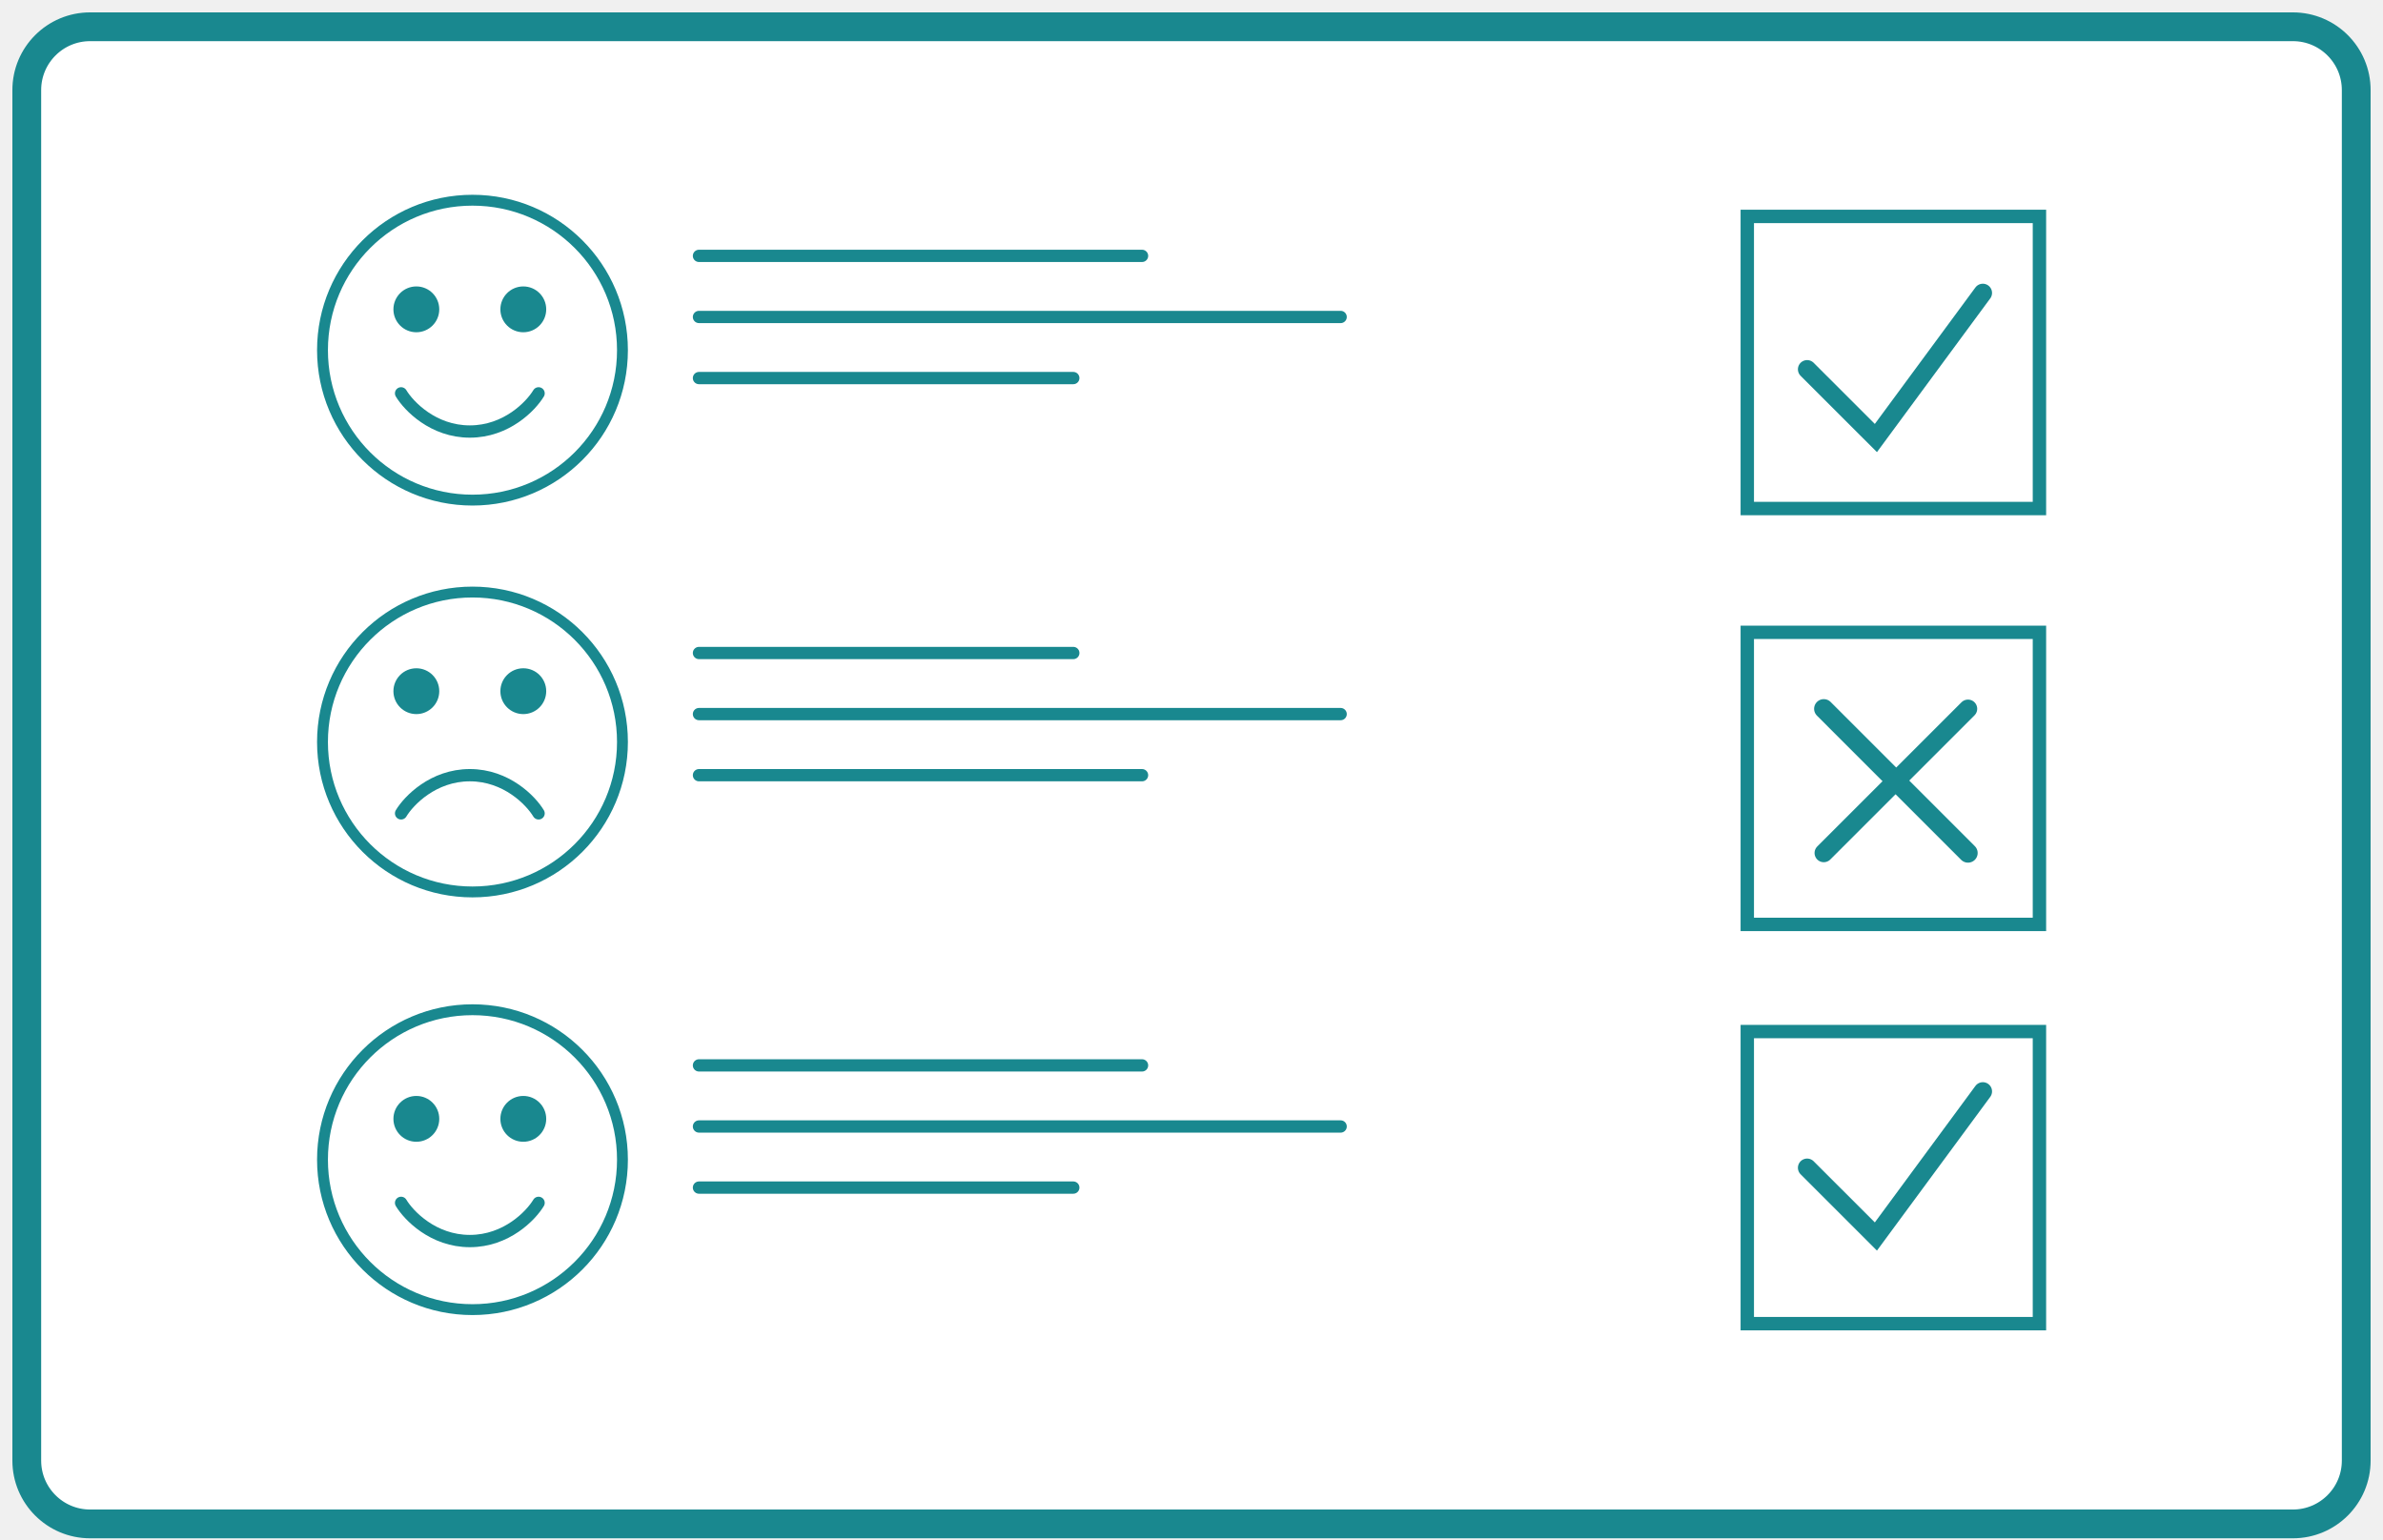
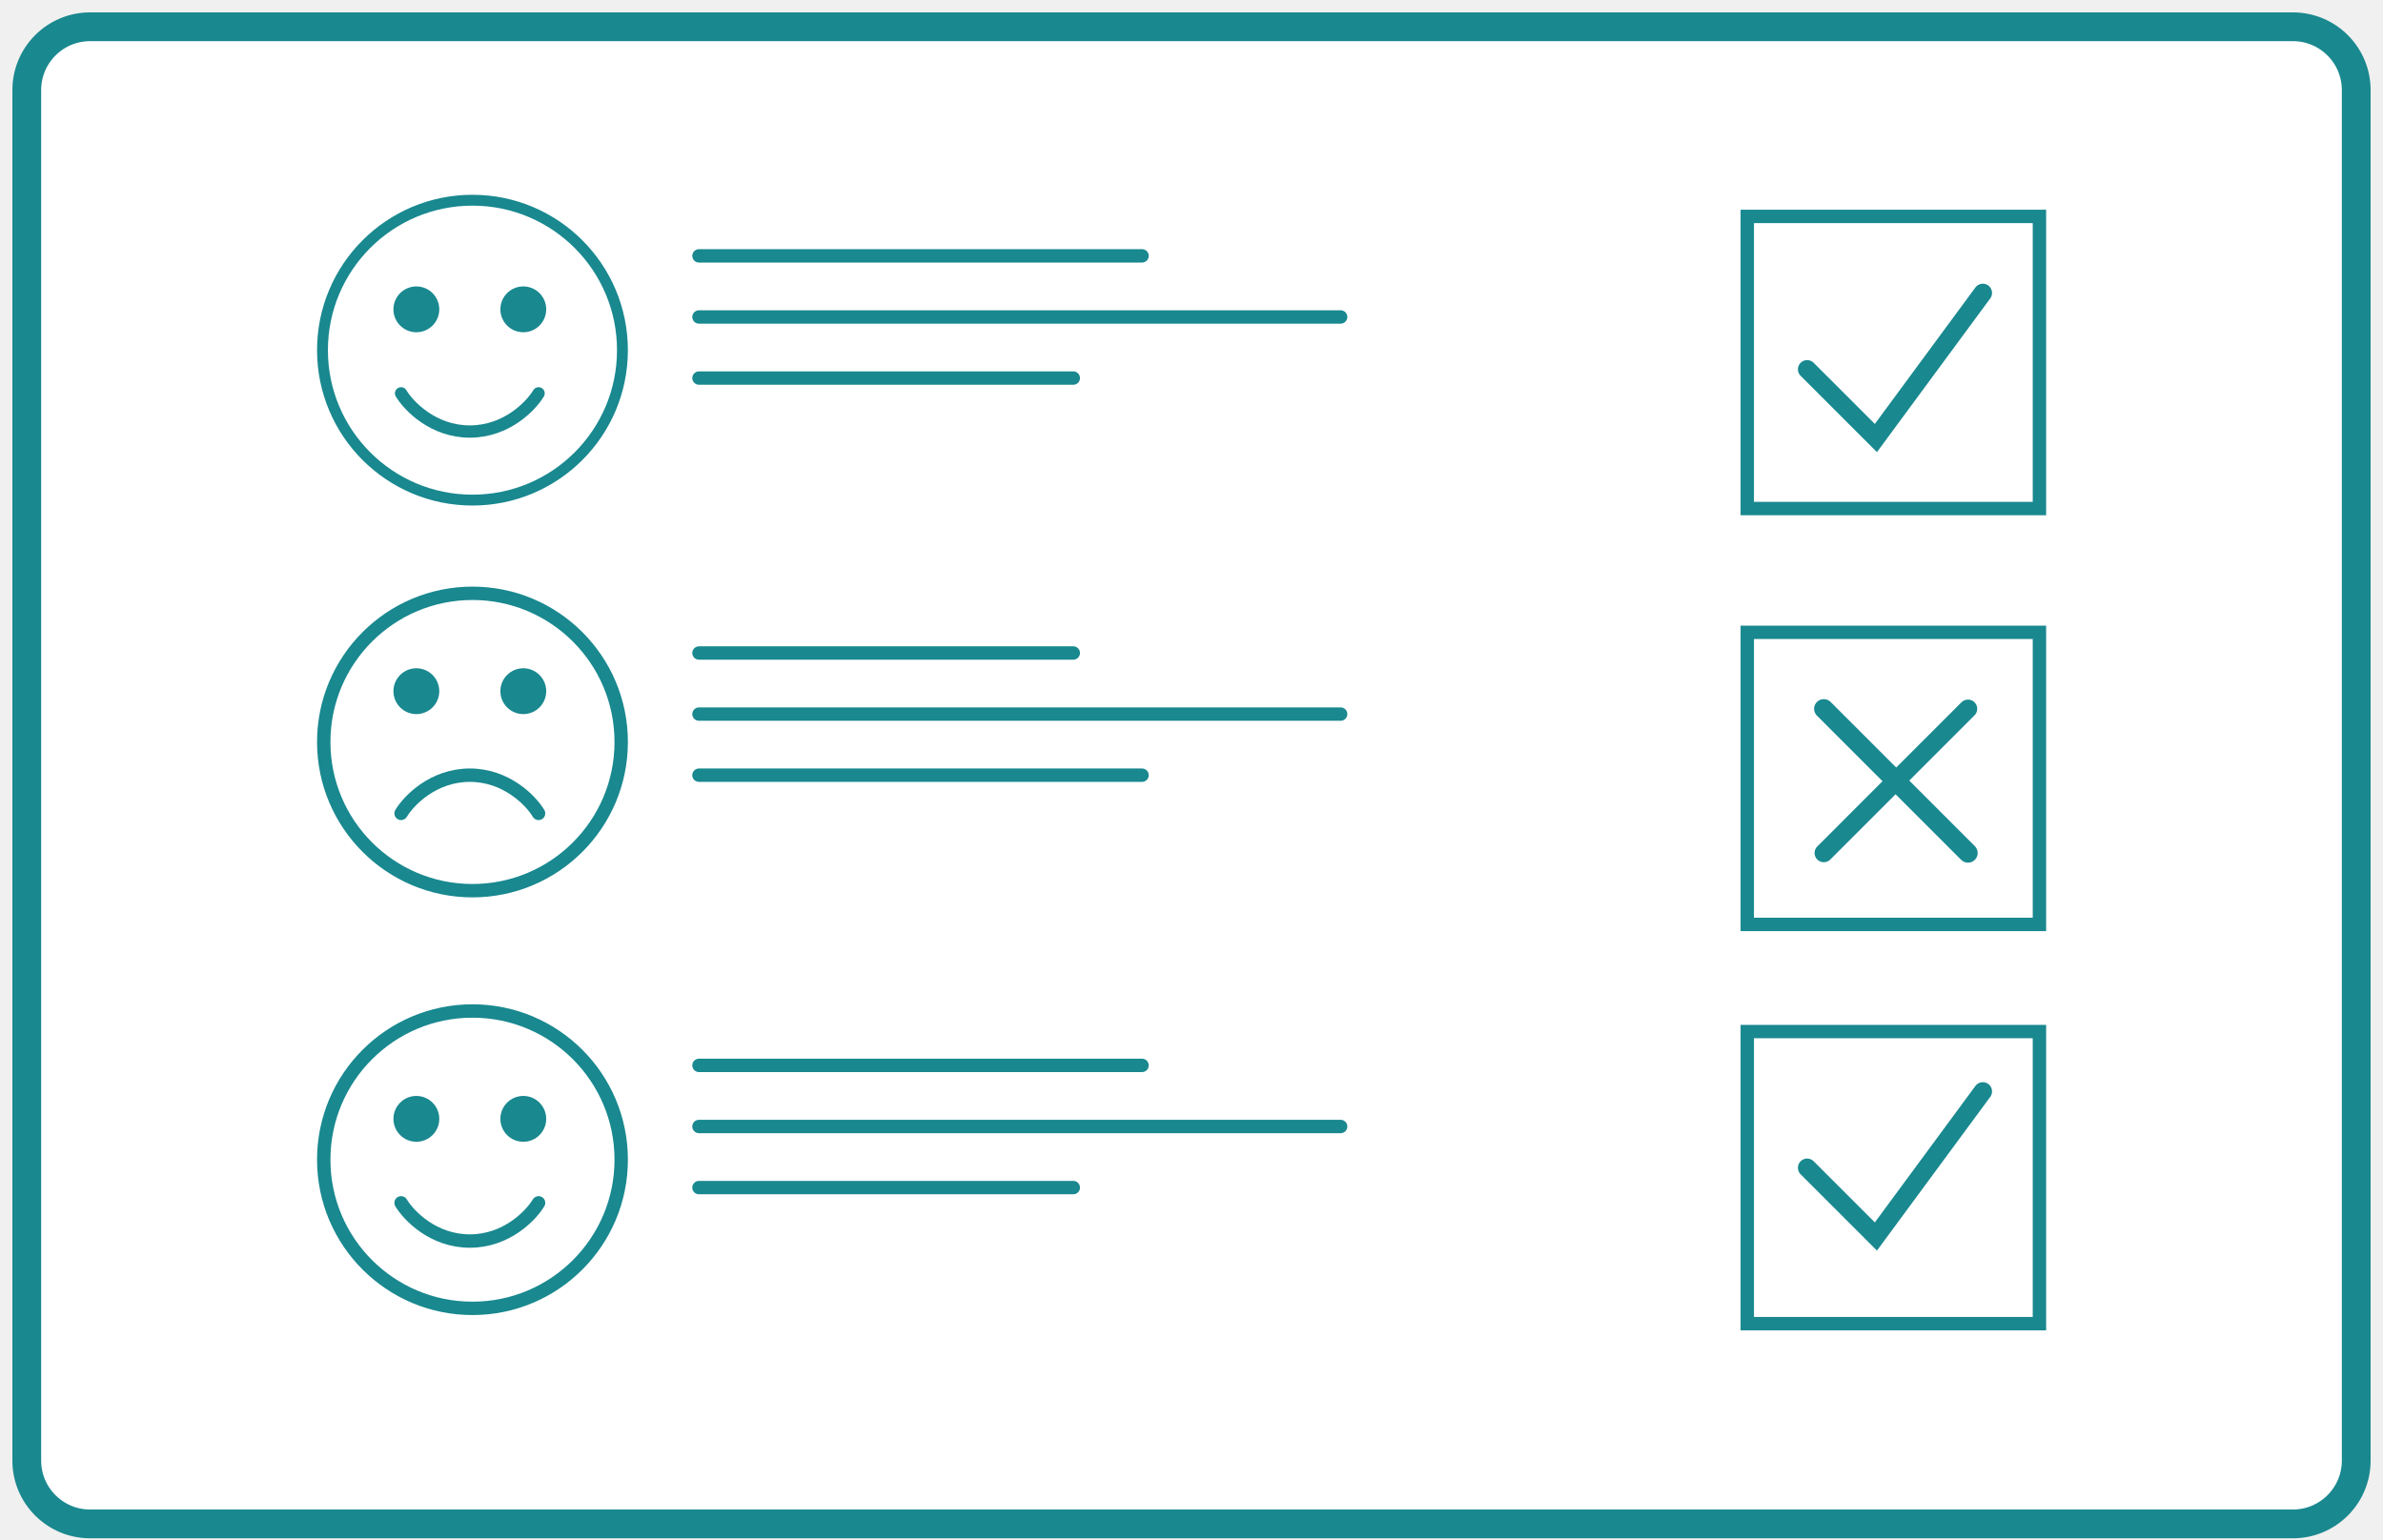
<svg xmlns="http://www.w3.org/2000/svg" width="178" height="115" viewBox="0 0 178 115" fill="none">
  <path d="M171.269 2H6.731C4.118 2 2 4.118 2 6.731V109.126C2 111.739 4.118 113.857 6.731 113.857H171.269C173.882 113.857 176 111.739 176 109.126V6.731C176 4.118 173.882 2 171.269 2Z" fill="white" stroke="#19888F" stroke-width="2.15" stroke-linecap="round" stroke-linejoin="round" />
-   <path d="M134.985 27.592L140.121 32.727L148.109 21.886" stroke="#19888F" stroke-width="1.377" stroke-linecap="round" />
-   <path d="M134.985 87.249L140.121 92.384L148.109 81.543" stroke="#19888F" stroke-width="1.377" stroke-linecap="round" />
-   <rect x="130.515" y="16.171" width="21.823" height="21.823" stroke="#19888F" stroke-linecap="round" />
-   <rect x="130.515" y="47.243" width="21.823" height="21.823" stroke="#19888F" stroke-linecap="round" />
-   <rect x="130.515" y="77.072" width="21.823" height="21.823" stroke="#19888F" stroke-linecap="round" />
-   <path d="M46.495 26.162C46.495 32.349 41.479 37.365 35.292 37.365C29.105 37.365 24.089 32.349 24.089 26.162C24.089 19.975 29.105 14.959 35.292 14.959C41.479 14.959 46.495 19.975 46.495 26.162Z" stroke="#19888F" stroke-width="0.812" stroke-linecap="round" />
-   <path d="M46.495 55.437C46.495 61.625 41.479 66.64 35.292 66.64C29.105 66.64 24.089 61.625 24.089 55.437C24.089 49.25 29.105 44.234 35.292 44.234C41.479 44.234 46.495 49.25 46.495 55.437Z" stroke="#19888F" stroke-width="0.812" stroke-linecap="round" />
-   <path d="M46.495 86.644C46.495 92.831 41.479 97.847 35.292 97.847C29.105 97.847 24.089 92.831 24.089 86.644C24.089 80.457 29.105 75.441 35.292 75.441C41.479 75.441 46.495 80.457 46.495 86.644Z" stroke="#19888F" stroke-width="0.812" stroke-linecap="round" />
-   <path d="M52.211 19.117H85.305" stroke="#19888F" stroke-width="0.918" stroke-linecap="round" />
-   <path d="M52.211 57.917H85.305" stroke="#19888F" stroke-width="0.918" stroke-linecap="round" />
-   <path d="M52.211 79.599H85.305" stroke="#19888F" stroke-width="0.918" stroke-linecap="round" />
-   <path d="M52.211 23.682H100.14" stroke="#19888F" stroke-width="0.918" stroke-linecap="round" />
-   <path d="M52.211 53.352H100.14" stroke="#19888F" stroke-width="0.918" stroke-linecap="round" />
-   <path d="M52.211 84.164H100.14" stroke="#19888F" stroke-width="0.918" stroke-linecap="round" />
-   <path d="M52.211 28.247H80.17" stroke="#19888F" stroke-width="0.918" stroke-linecap="round" />
-   <path d="M52.211 48.788H80.17" stroke="#19888F" stroke-width="0.918" stroke-linecap="round" />
-   <path d="M52.211 88.729H80.17" stroke="#19888F" stroke-width="0.918" stroke-linecap="round" />
-   <circle cx="31.099" cy="23.112" r="1.712" fill="#19888F" />
-   <circle cx="31.099" cy="83.594" r="1.712" fill="#19888F" />
-   <circle cx="31.099" cy="51.641" r="1.712" fill="#19888F" />
+   <path d="M134.986 27.592L140.121 32.727L148.109 21.886" stroke="#19888F" stroke-width="1.377" stroke-linecap="round" />
+   <path d="M134.986 87.249L140.121 92.384L148.109 81.543" stroke="#19888F" stroke-width="1.377" stroke-linecap="round" />
+   <rect x="130.514" y="16.171" width="21.823" height="21.823" stroke="#19888F" stroke-linecap="round" />
+   <rect x="130.514" y="47.243" width="21.823" height="21.823" stroke="#19888F" stroke-linecap="round" />
+   <rect x="130.514" y="77.072" width="21.823" height="21.823" stroke="#19888F" stroke-linecap="round" />
+   <path d="M46.494 26.162C46.494 32.349 41.479 37.365 35.291 37.365C29.104 37.365 24.088 32.349 24.088 26.162C24.088 19.975 29.104 14.959 35.291 14.959C41.479 14.959 46.494 19.975 46.494 26.162Z" stroke="#19888F" stroke-width="0.812" stroke-linecap="round" />
+   <path d="M46.401 55.437C46.401 61.573 41.427 66.546 35.291 66.546C29.156 66.546 24.182 61.573 24.182 55.437C24.182 49.302 29.156 44.328 35.291 44.328C41.427 44.328 46.401 49.302 46.401 55.437Z" stroke="#19888F" stroke-linecap="round" />
+   <path d="M46.401 86.644C46.401 92.779 41.427 97.753 35.291 97.753C29.156 97.753 24.182 92.779 24.182 86.644C24.182 80.508 29.156 75.535 35.291 75.535C41.427 75.535 46.401 80.508 46.401 86.644Z" stroke="#19888F" stroke-linecap="round" />
+   <path d="M52.211 19.117H85.305" stroke="#19888F" stroke-linecap="round" />
+   <path d="M52.211 57.917H85.305" stroke="#19888F" stroke-linecap="round" />
+   <path d="M52.211 79.599H85.305" stroke="#19888F" stroke-linecap="round" />
+   <path d="M52.211 23.682H100.14" stroke="#19888F" stroke-linecap="round" />
+   <path d="M52.211 53.352H100.14" stroke="#19888F" stroke-linecap="round" />
+   <path d="M52.211 84.164H100.14" stroke="#19888F" stroke-linecap="round" />
+   <path d="M52.211 28.247H80.17" stroke="#19888F" stroke-linecap="round" />
+   <path d="M52.211 48.788H80.17" stroke="#19888F" stroke-linecap="round" />
+   <path d="M52.211 88.729H80.17" stroke="#19888F" stroke-linecap="round" />
+   <circle cx="31.1" cy="23.112" r="1.712" fill="#19888F" />
+   <circle cx="31.1" cy="83.594" r="1.712" fill="#19888F" />
+   <circle cx="31.1" cy="51.641" r="1.712" fill="#19888F" />
  <circle cx="39.088" cy="23.112" r="1.712" fill="#19888F" />
  <circle cx="39.088" cy="83.594" r="1.712" fill="#19888F" />
  <circle cx="39.088" cy="51.641" r="1.712" fill="#19888F" />
-   <path d="M29.959 29.388C30.53 30.339 32.355 32.241 35.094 32.241C37.833 32.241 39.659 30.339 40.23 29.388" stroke="#19888F" stroke-width="0.918" stroke-linecap="round" />
-   <path d="M29.959 89.87C30.53 90.821 32.355 92.723 35.094 92.723C37.833 92.723 39.659 90.821 40.23 89.87" stroke="#19888F" stroke-width="0.918" stroke-linecap="round" />
-   <path d="M29.959 60.77C30.53 59.819 32.355 57.917 35.094 57.917C37.833 57.917 39.659 59.819 40.23 60.77" stroke="#19888F" stroke-width="0.918" stroke-linecap="round" />
+   <path d="M29.959 29.388C30.529 30.339 32.355 32.241 35.094 32.241C37.833 32.241 39.658 30.339 40.229 29.388" stroke="#19888F" stroke-width="0.918" stroke-linecap="round" />
+   <path d="M29.959 89.87C30.529 90.821 32.355 92.723 35.094 92.723C37.833 92.723 39.658 90.821 40.229 89.87" stroke="#19888F" stroke-linecap="round" />
+   <path d="M29.959 60.77C30.529 59.819 32.355 57.917 35.094 57.917C37.833 57.917 39.658 59.819 40.229 60.77" stroke="#19888F" stroke-linecap="round" />
  <path d="M136.229 52.957L147.001 63.73" stroke="#19888F" stroke-width="1.445" stroke-linecap="round" />
-   <path d="M147.001 52.957L136.228 63.73" stroke="#19888F" stroke-width="1.377" stroke-linecap="round" />
+   <path d="M147.001 52.957L136.229 63.73" stroke="#19888F" stroke-width="1.377" stroke-linecap="round" />
</svg>
